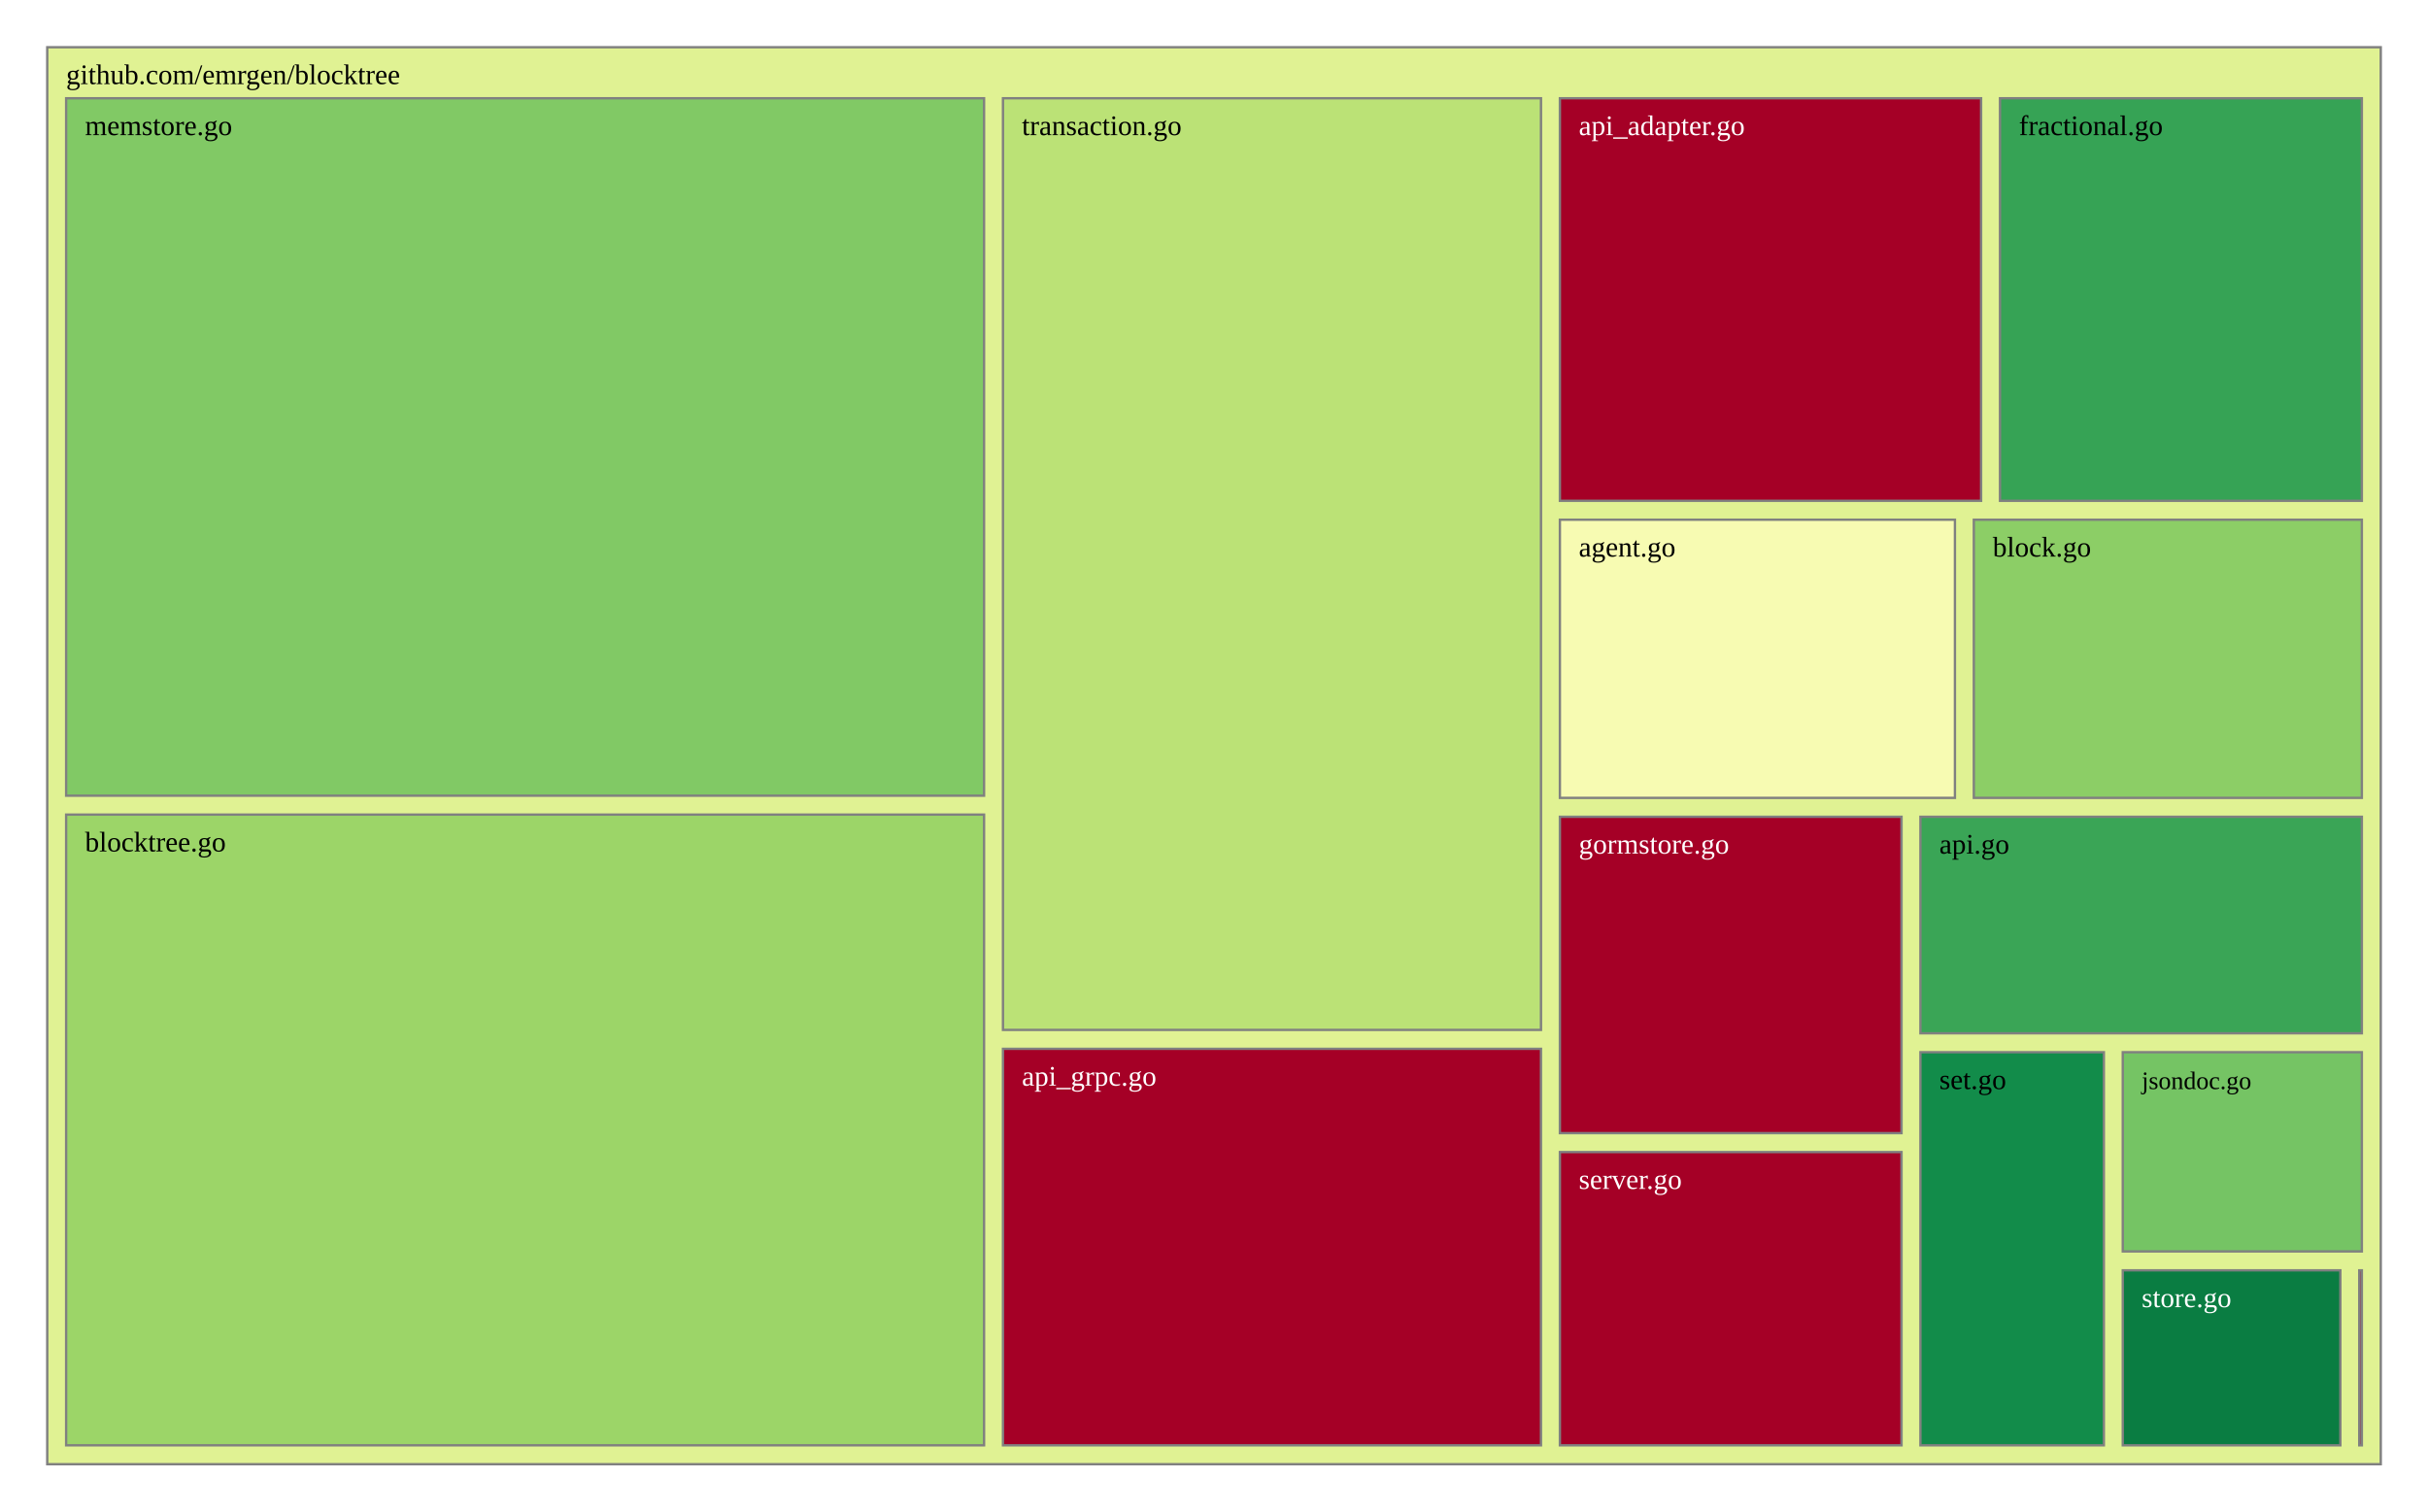
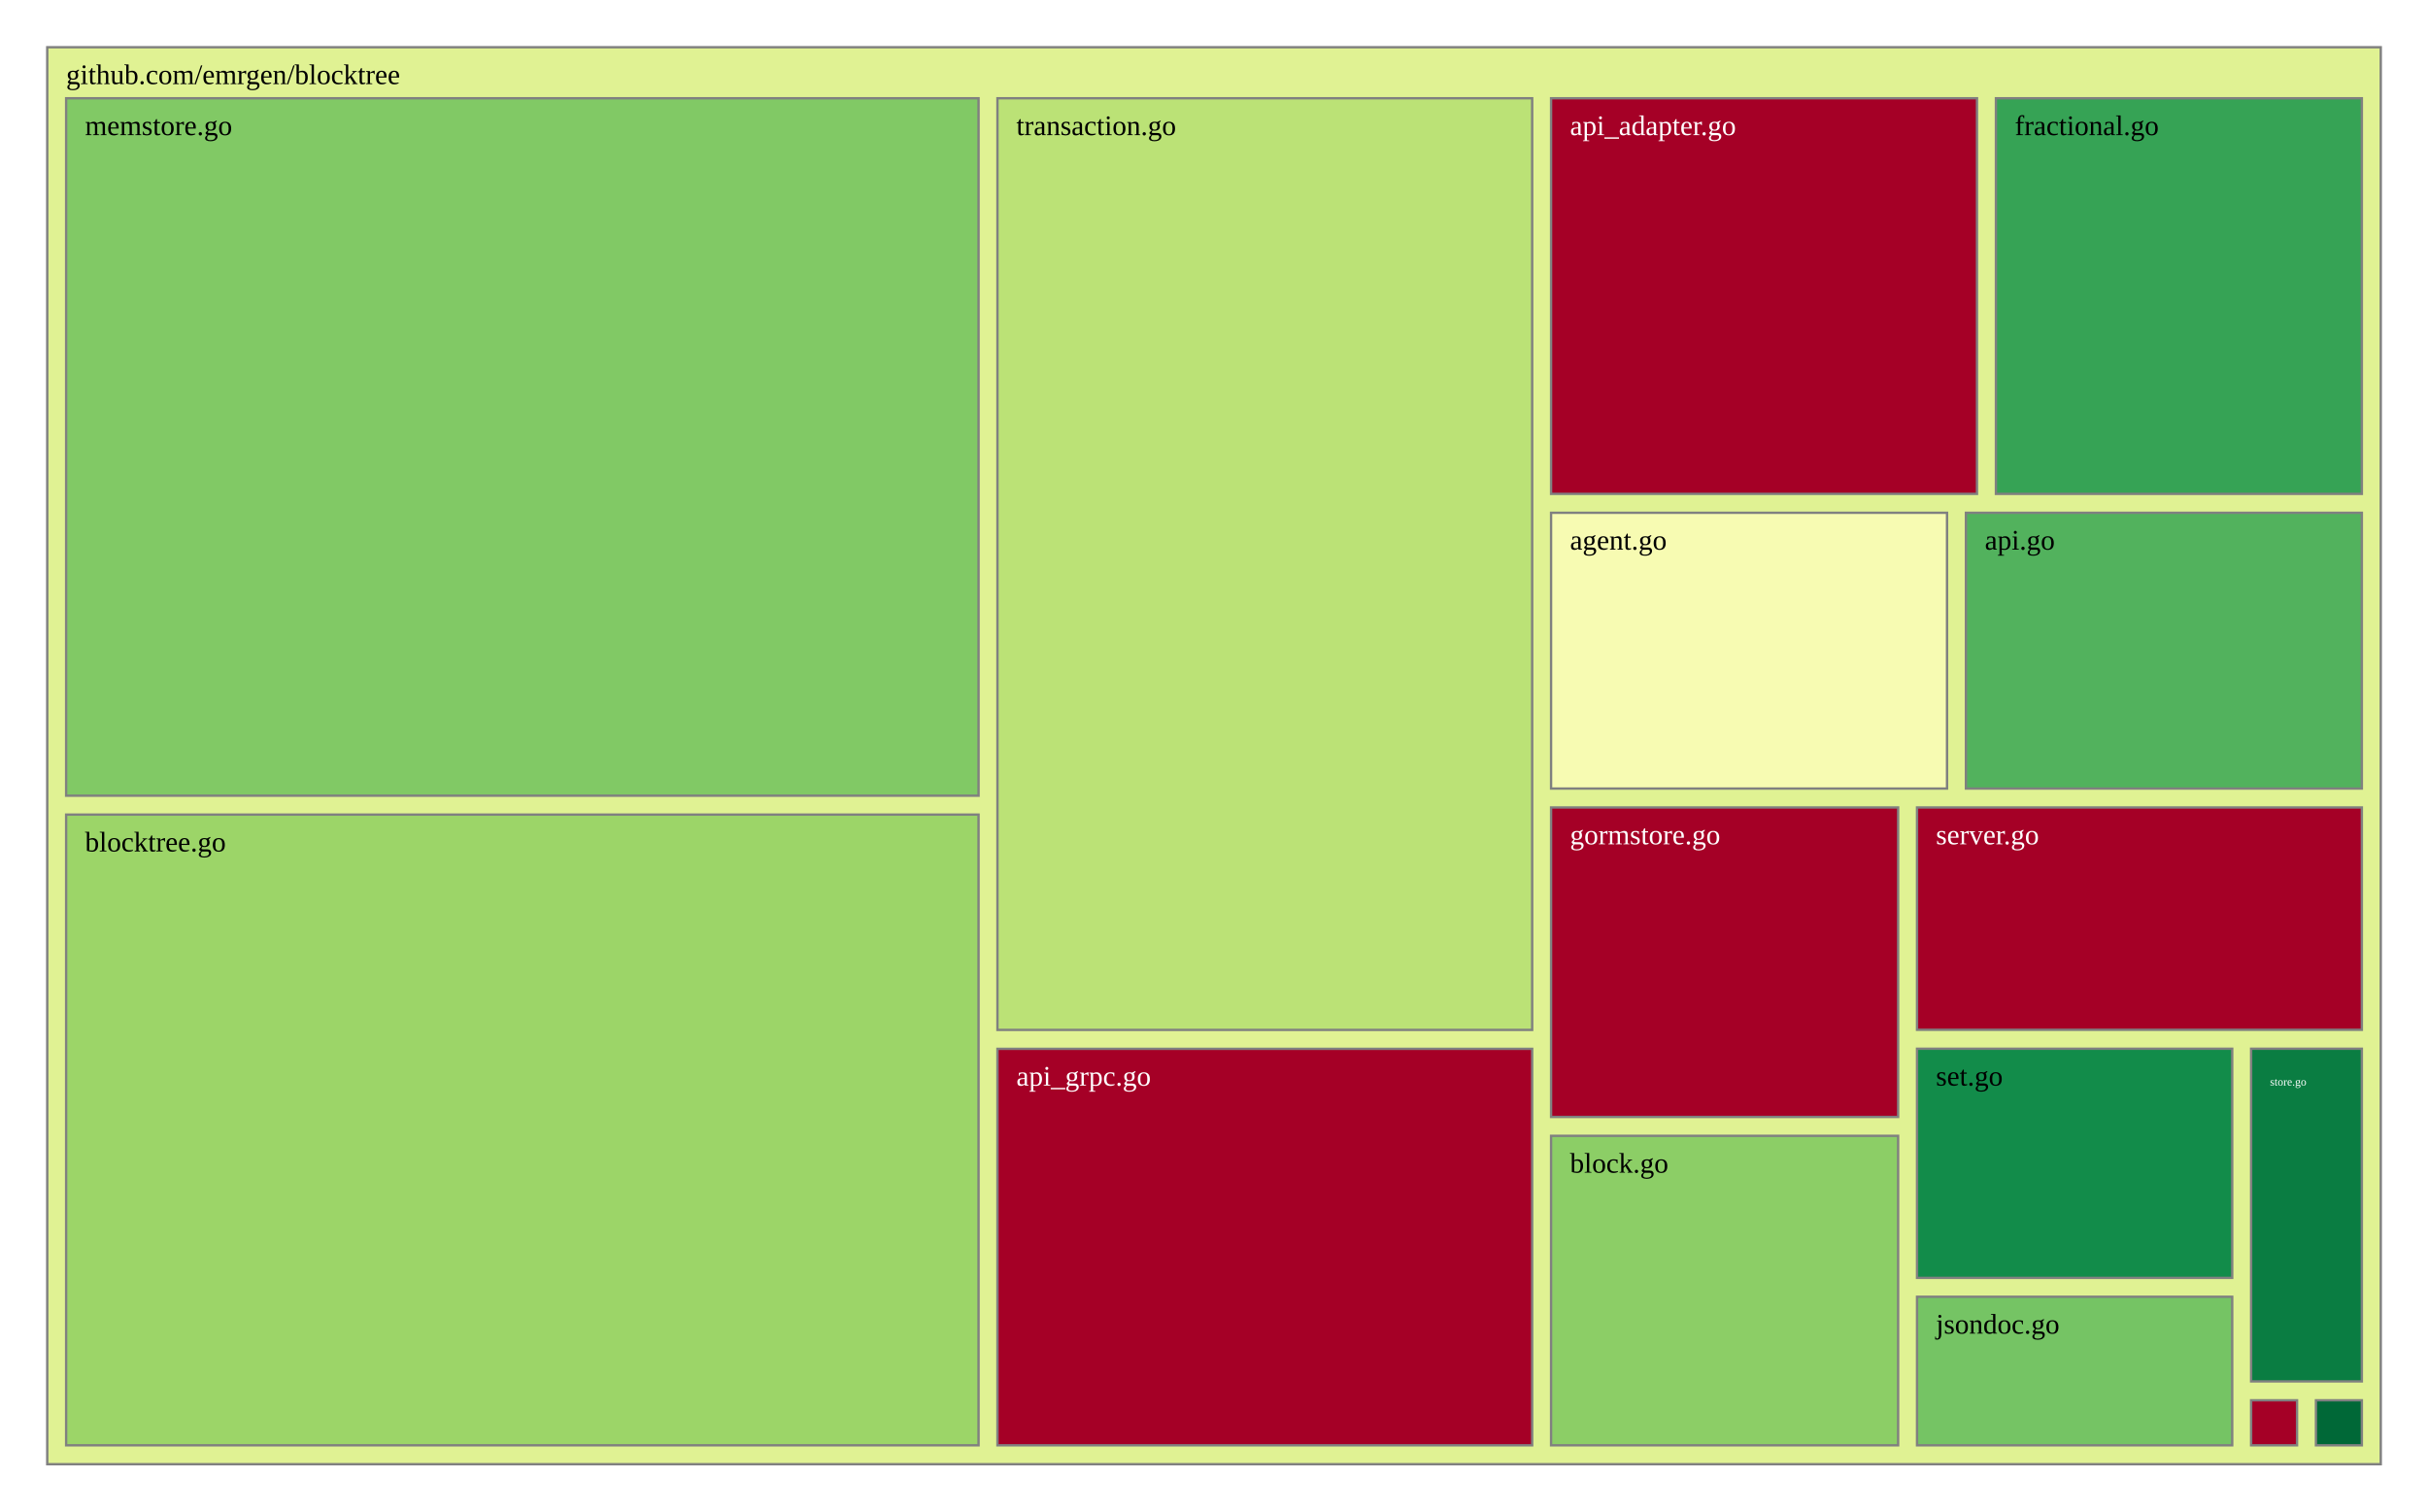
<svg xmlns="http://www.w3.org/2000/svg" viewBox="0 0 1028 640" style="background: white none repeat scroll 0% 0%;">
  <g>
    <rect x="20" y="20" width="988" height="600" style="fill: rgb(224, 242, 147);opacity:1;fill-opacity:1.00;stroke:rgb(128,128,128);stroke-width:1px;stroke-opacity:1.00;" />
    <text data-notex="1" text-anchor="start" transform="translate(28,35.6) scale(1)" style="font-family: Open Sans, verdana, arial, sans-serif !important; font-size: 12px; fill: rgb(0, 0, 0); fill-opacity: 1.00; white-space: pre;" data-math="N">github.com/emrgen/blocktree</text>
  </g>
  <g>
-     <rect x="660.446" y="220.065" width="167.262" height="117.786" style="fill: rgb(247, 251, 178);opacity:1;fill-opacity:1.00;stroke:rgb(128,128,128);stroke-width:1px;stroke-opacity:1.00;" />
-     <text data-notex="1" text-anchor="start" transform="translate(668.4456,235.6654) scale(1)" style="font-family: Open Sans, verdana, arial, sans-serif !important; font-size: 12px; fill: rgb(0, 0, 0); fill-opacity: 1.00; white-space: pre;" data-math="N">agent.go</text>
+     <rect x="656.716" y="217.129" width="167.642" height="116.774" style="fill: rgb(247, 251, 178);opacity:1;fill-opacity:1.00;stroke:rgb(128,128,128);stroke-width:1px;stroke-opacity:1.00;" />
+     <text data-notex="1" text-anchor="start" transform="translate(664.7156,232.7291) scale(1)" style="font-family: Open Sans, verdana, arial, sans-serif !important; font-size: 12px; fill: rgb(0, 0, 0); fill-opacity: 1.00; white-space: pre;" data-math="N">agent.go</text>
  </g>
  <g>
-     <rect x="813.097" y="345.851" width="186.903" height="91.69" style="fill: rgb(58, 165, 86);opacity:1;fill-opacity:1.00;stroke:rgb(128,128,128);stroke-width:1px;stroke-opacity:1.00;" />
-     <text data-notex="1" text-anchor="start" transform="translate(821.097,361.4513) scale(1)" style="font-family: Open Sans, verdana, arial, sans-serif !important; font-size: 12px; fill: rgb(0, 0, 0); fill-opacity: 1.00; white-space: pre;" data-math="N">api.go</text>
+     <rect x="832.358" y="217.129" width="167.642" height="116.774" style="fill: rgb(82, 178, 93);opacity:1;fill-opacity:1.00;stroke:rgb(128,128,128);stroke-width:1px;stroke-opacity:1.00;" />
+     <text data-notex="1" text-anchor="start" transform="translate(840.3578,232.7291) scale(1)" style="font-family: Open Sans, verdana, arial, sans-serif !important; font-size: 12px; fill: rgb(0, 0, 0); fill-opacity: 1.00; white-space: pre;" data-math="N">api.go</text>
  </g>
  <g>
-     <rect x="660.446" y="41.6" width="178.339" height="170.465" style="fill: rgb(165, 0, 38);opacity:1;fill-opacity:1.00;stroke:rgb(128,128,128);stroke-width:1px;stroke-opacity:1.00;" />
-     <text data-notex="1" text-anchor="start" transform="translate(668.4456,57.2) scale(1)" style="font-family: Open Sans, verdana, arial, sans-serif !important; font-size: 12px; fill: rgb(255, 255, 255); fill-opacity: 1.00; white-space: pre;" data-math="N">api_adapter.go</text>
+     <rect x="656.716" y="41.6" width="180.339" height="167.529" style="fill: rgb(165, 0, 38);opacity:1;fill-opacity:1.00;stroke:rgb(128,128,128);stroke-width:1px;stroke-opacity:1.00;" />
+     <text data-notex="1" text-anchor="start" transform="translate(664.7156,57.2) scale(1)" style="font-family: Open Sans, verdana, arial, sans-serif !important; font-size: 12px; fill: rgb(255, 255, 255); fill-opacity: 1.00; white-space: pre;" data-math="N">api_adapter.go</text>
  </g>
  <g>
-     <rect x="424.651" y="444.103" width="227.794" height="167.897" style="fill: rgb(165, 0, 38);opacity:1;fill-opacity:1.00;stroke:rgb(128,128,128);stroke-width:1px;stroke-opacity:1.00;" />
-     <text data-notex="1" text-anchor="start" transform="translate(432.6513,459.703) scale(1)" style="font-family: Open Sans, verdana, arial, sans-serif !important; font-size: 12px; fill: rgb(255, 255, 255); fill-opacity: 1.00; white-space: pre;" data-math="N">api_grpc.go</text>
+     <rect x="422.312" y="444.103" width="226.404" height="167.897" style="fill: rgb(165, 0, 38);opacity:1;fill-opacity:1.00;stroke:rgb(128,128,128);stroke-width:1px;stroke-opacity:1.00;" />
+     <text data-notex="1" text-anchor="start" transform="translate(430.3119,459.703) scale(1)" style="font-family: Open Sans, verdana, arial, sans-serif !important; font-size: 12px; fill: rgb(255, 255, 255); fill-opacity: 1.00; white-space: pre;" data-math="N">api_grpc.go</text>
  </g>
  <g>
-     <rect x="835.708" y="220.065" width="164.292" height="117.786" style="fill: rgb(140, 206, 102);opacity:1;fill-opacity:1.00;stroke:rgb(128,128,128);stroke-width:1px;stroke-opacity:1.00;" />
-     <text data-notex="1" text-anchor="start" transform="translate(843.7081,235.6654) scale(1)" style="font-family: Open Sans, verdana, arial, sans-serif !important; font-size: 12px; fill: rgb(0, 0, 0); fill-opacity: 1.00; white-space: pre;" data-math="N">block.go</text>
+     <rect x="656.716" y="480.951" width="146.939" height="131.049" style="fill: rgb(140, 206, 102);opacity:1;fill-opacity:1.00;stroke:rgb(128,128,128);stroke-width:1px;stroke-opacity:1.00;" />
+     <text data-notex="1" text-anchor="start" transform="translate(664.7156,496.5514) scale(1)" style="font-family: Open Sans, verdana, arial, sans-serif !important; font-size: 12px; fill: rgb(0, 0, 0); fill-opacity: 1.00; white-space: pre;" data-math="N">block.go</text>
  </g>
  <g>
-     <rect x="28" y="344.93" width="388.651" height="267.07" style="fill: rgb(156, 213, 104);opacity:1;fill-opacity:1.00;stroke:rgb(128,128,128);stroke-width:1px;stroke-opacity:1.00;" />
+     <rect x="28" y="344.93" width="386.312" height="267.07" style="fill: rgb(156, 213, 104);opacity:1;fill-opacity:1.00;stroke:rgb(128,128,128);stroke-width:1px;stroke-opacity:1.00;" />
    <text data-notex="1" text-anchor="start" transform="translate(36,360.5303) scale(1)" style="font-family: Open Sans, verdana, arial, sans-serif !important; font-size: 12px; fill: rgb(0, 0, 0); fill-opacity: 1.00; white-space: pre;" data-math="N">blocktree.go</text>
  </g>
  <g>
-     <rect x="998.897" y="537.902" width="1.103" height="74.098" style="fill: rgb(165, 0, 38);opacity:1;fill-opacity:1.00;stroke:rgb(128,128,128);stroke-width:1px;stroke-opacity:1.00;" />
+     <rect x="953.108" y="592.932" width="19.446" height="19.068" style="fill: rgb(165, 0, 38);opacity:1;fill-opacity:1.00;stroke:rgb(128,128,128);stroke-width:1px;stroke-opacity:1.00;" />
  </g>
  <g>
-     <rect x="846.785" y="41.6" width="153.215" height="170.465" style="fill: rgb(54, 163, 85);opacity:1;fill-opacity:1.00;stroke:rgb(128,128,128);stroke-width:1px;stroke-opacity:1.00;" />
-     <text data-notex="1" text-anchor="start" transform="translate(854.785,57.2) scale(1)" style="font-family: Open Sans, verdana, arial, sans-serif !important; font-size: 12px; fill: rgb(0, 0, 0); fill-opacity: 1.00; white-space: pre;" data-math="N">fractional.go</text>
+     <rect x="845.055" y="41.6" width="154.945" height="167.529" style="fill: rgb(54, 163, 85);opacity:1;fill-opacity:1.00;stroke:rgb(128,128,128);stroke-width:1px;stroke-opacity:1.00;" />
+     <text data-notex="1" text-anchor="start" transform="translate(853.0548,57.2) scale(1)" style="font-family: Open Sans, verdana, arial, sans-serif !important; font-size: 12px; fill: rgb(0, 0, 0); fill-opacity: 1.00; white-space: pre;" data-math="N">fractional.go</text>
  </g>
  <g>
-     <rect x="660.446" y="345.851" width="144.651" height="133.97" style="fill: rgb(165, 0, 38);opacity:1;fill-opacity:1.00;stroke:rgb(128,128,128);stroke-width:1px;stroke-opacity:1.00;" />
-     <text data-notex="1" text-anchor="start" transform="translate(668.4456,361.4513) scale(1)" style="font-family: Open Sans, verdana, arial, sans-serif !important; font-size: 12px; fill: rgb(255, 255, 255); fill-opacity: 1.00; white-space: pre;" data-math="N">gormstore.go</text>
+     <rect x="656.716" y="341.903" width="146.939" height="131.049" style="fill: rgb(165, 0, 38);opacity:1;fill-opacity:1.00;stroke:rgb(128,128,128);stroke-width:1px;stroke-opacity:1.00;" />
+     <text data-notex="1" text-anchor="start" transform="translate(664.7156,357.5027) scale(1)" style="font-family: Open Sans, verdana, arial, sans-serif !important; font-size: 12px; fill: rgb(255, 255, 255); fill-opacity: 1.00; white-space: pre;" data-math="N">gormstore.go</text>
  </g>
  <g>
-     <rect x="898.769" y="445.542" width="101.231" height="84.36" style="fill: rgb(117, 196, 100);opacity:1;fill-opacity:1.00;stroke:rgb(128,128,128);stroke-width:1px;stroke-opacity:1.00;" />
-     <text data-notex="1" text-anchor="start" transform="translate(906.7686,461.1417) scale(0.887827)" style="font-family: Open Sans, verdana, arial, sans-serif !important; font-size: 12px; fill: rgb(0, 0, 0); fill-opacity: 1.00; white-space: pre;" data-math="N">jsondoc.go</text>
+     <rect x="811.655" y="549.099" width="133.453" height="62.901" style="fill: rgb(117, 196, 100);opacity:1;fill-opacity:1.00;stroke:rgb(128,128,128);stroke-width:1px;stroke-opacity:1.00;" />
+     <text data-notex="1" text-anchor="start" transform="translate(819.6547,564.6992) scale(1)" style="font-family: Open Sans, verdana, arial, sans-serif !important; font-size: 12px; fill: rgb(0, 0, 0); fill-opacity: 1.00; white-space: pre;" data-math="N">jsondoc.go</text>
  </g>
  <g>
-     <rect x="28" y="41.6" width="388.651" height="295.33" style="fill: rgb(129, 201, 101);opacity:1;fill-opacity:1.00;stroke:rgb(128,128,128);stroke-width:1px;stroke-opacity:1.00;" />
+     <rect x="28" y="41.6" width="386.312" height="295.33" style="fill: rgb(129, 201, 101);opacity:1;fill-opacity:1.00;stroke:rgb(128,128,128);stroke-width:1px;stroke-opacity:1.00;" />
    <text data-notex="1" text-anchor="start" transform="translate(36,57.2) scale(1)" style="font-family: Open Sans, verdana, arial, sans-serif !important; font-size: 12px; fill: rgb(0, 0, 0); fill-opacity: 1.00; white-space: pre;" data-math="N">memstore.go</text>
  </g>
  <g>
-     <rect x="660.446" y="487.821" width="144.651" height="124.179" style="fill: rgb(165, 0, 38);opacity:1;fill-opacity:1.00;stroke:rgb(128,128,128);stroke-width:1px;stroke-opacity:1.00;" />
-     <text data-notex="1" text-anchor="start" transform="translate(668.4456,503.4212) scale(1)" style="font-family: Open Sans, verdana, arial, sans-serif !important; font-size: 12px; fill: rgb(255, 255, 255); fill-opacity: 1.00; white-space: pre;" data-math="N">server.go</text>
+     <rect x="980.554" y="592.932" width="19.446" height="19.068" style="fill: rgb(0, 104, 55);opacity:1;fill-opacity:1.00;stroke:rgb(128,128,128);stroke-width:1px;stroke-opacity:1.00;" />
  </g>
  <g>
-     <rect x="813.097" y="445.542" width="77.672" height="166.458" style="fill: rgb(18, 140, 74);opacity:1;fill-opacity:1.00;stroke:rgb(128,128,128);stroke-width:1px;stroke-opacity:1.00;" />
-     <text data-notex="1" text-anchor="start" transform="translate(821.097,461.1417) scale(1)" style="font-family: Open Sans, verdana, arial, sans-serif !important; font-size: 12px; fill: rgb(0, 0, 0); fill-opacity: 1.00; white-space: pre;" data-math="N">set.go</text>
+     <rect x="811.655" y="341.903" width="188.345" height="94.158" style="fill: rgb(165, 0, 38);opacity:1;fill-opacity:1.00;stroke:rgb(128,128,128);stroke-width:1px;stroke-opacity:1.00;" />
+     <text data-notex="1" text-anchor="start" transform="translate(819.6547,357.5027) scale(1)" style="font-family: Open Sans, verdana, arial, sans-serif !important; font-size: 12px; fill: rgb(255, 255, 255); fill-opacity: 1.00; white-space: pre;" data-math="N">server.go</text>
  </g>
  <g>
-     <rect x="898.769" y="537.902" width="92.129" height="74.098" style="fill: rgb(10, 125, 66);opacity:1;fill-opacity:1.00;stroke:rgb(128,128,128);stroke-width:1px;stroke-opacity:1.00;" />
-     <text data-notex="1" text-anchor="start" transform="translate(906.7686,553.502) scale(0.99126)" style="font-family: Open Sans, verdana, arial, sans-serif !important; font-size: 12px; fill: rgb(255, 255, 255); fill-opacity: 1.00; white-space: pre;" data-math="N">store.go</text>
+     <rect x="811.655" y="444.061" width="133.453" height="97.038" style="fill: rgb(18, 140, 74);opacity:1;fill-opacity:1.00;stroke:rgb(128,128,128);stroke-width:1px;stroke-opacity:1.00;" />
+     <text data-notex="1" text-anchor="start" transform="translate(819.6547,459.6609) scale(1)" style="font-family: Open Sans, verdana, arial, sans-serif !important; font-size: 12px; fill: rgb(0, 0, 0); fill-opacity: 1.00; white-space: pre;" data-math="N">set.go</text>
  </g>
  <g>
-     <rect x="424.651" y="41.6" width="227.794" height="394.503" style="fill: rgb(187, 226, 118);opacity:1;fill-opacity:1.00;stroke:rgb(128,128,128);stroke-width:1px;stroke-opacity:1.00;" />
-     <text data-notex="1" text-anchor="start" transform="translate(432.6513,57.2) scale(1)" style="font-family: Open Sans, verdana, arial, sans-serif !important; font-size: 12px; fill: rgb(0, 0, 0); fill-opacity: 1.00; white-space: pre;" data-math="N">transaction.go</text>
+     <rect x="953.108" y="444.061" width="46.892" height="140.872" style="fill: rgb(10, 125, 66);opacity:1;fill-opacity:1.00;stroke:rgb(128,128,128);stroke-width:1px;stroke-opacity:1.00;" />
+     <text data-notex="1" text-anchor="start" transform="translate(961.1078,459.6609) scale(0.402243)" style="font-family: Open Sans, verdana, arial, sans-serif !important; font-size: 12px; fill: rgb(255, 255, 255); fill-opacity: 1.00; white-space: pre;" data-math="N">store.go</text>
+   </g>
+   <g>
+     <rect x="422.312" y="41.6" width="226.404" height="394.503" style="fill: rgb(187, 226, 118);opacity:1;fill-opacity:1.00;stroke:rgb(128,128,128);stroke-width:1px;stroke-opacity:1.00;" />
+     <text data-notex="1" text-anchor="start" transform="translate(430.3119,57.2) scale(1)" style="font-family: Open Sans, verdana, arial, sans-serif !important; font-size: 12px; fill: rgb(0, 0, 0); fill-opacity: 1.00; white-space: pre;" data-math="N">transaction.go</text>
  </g>
</svg>
